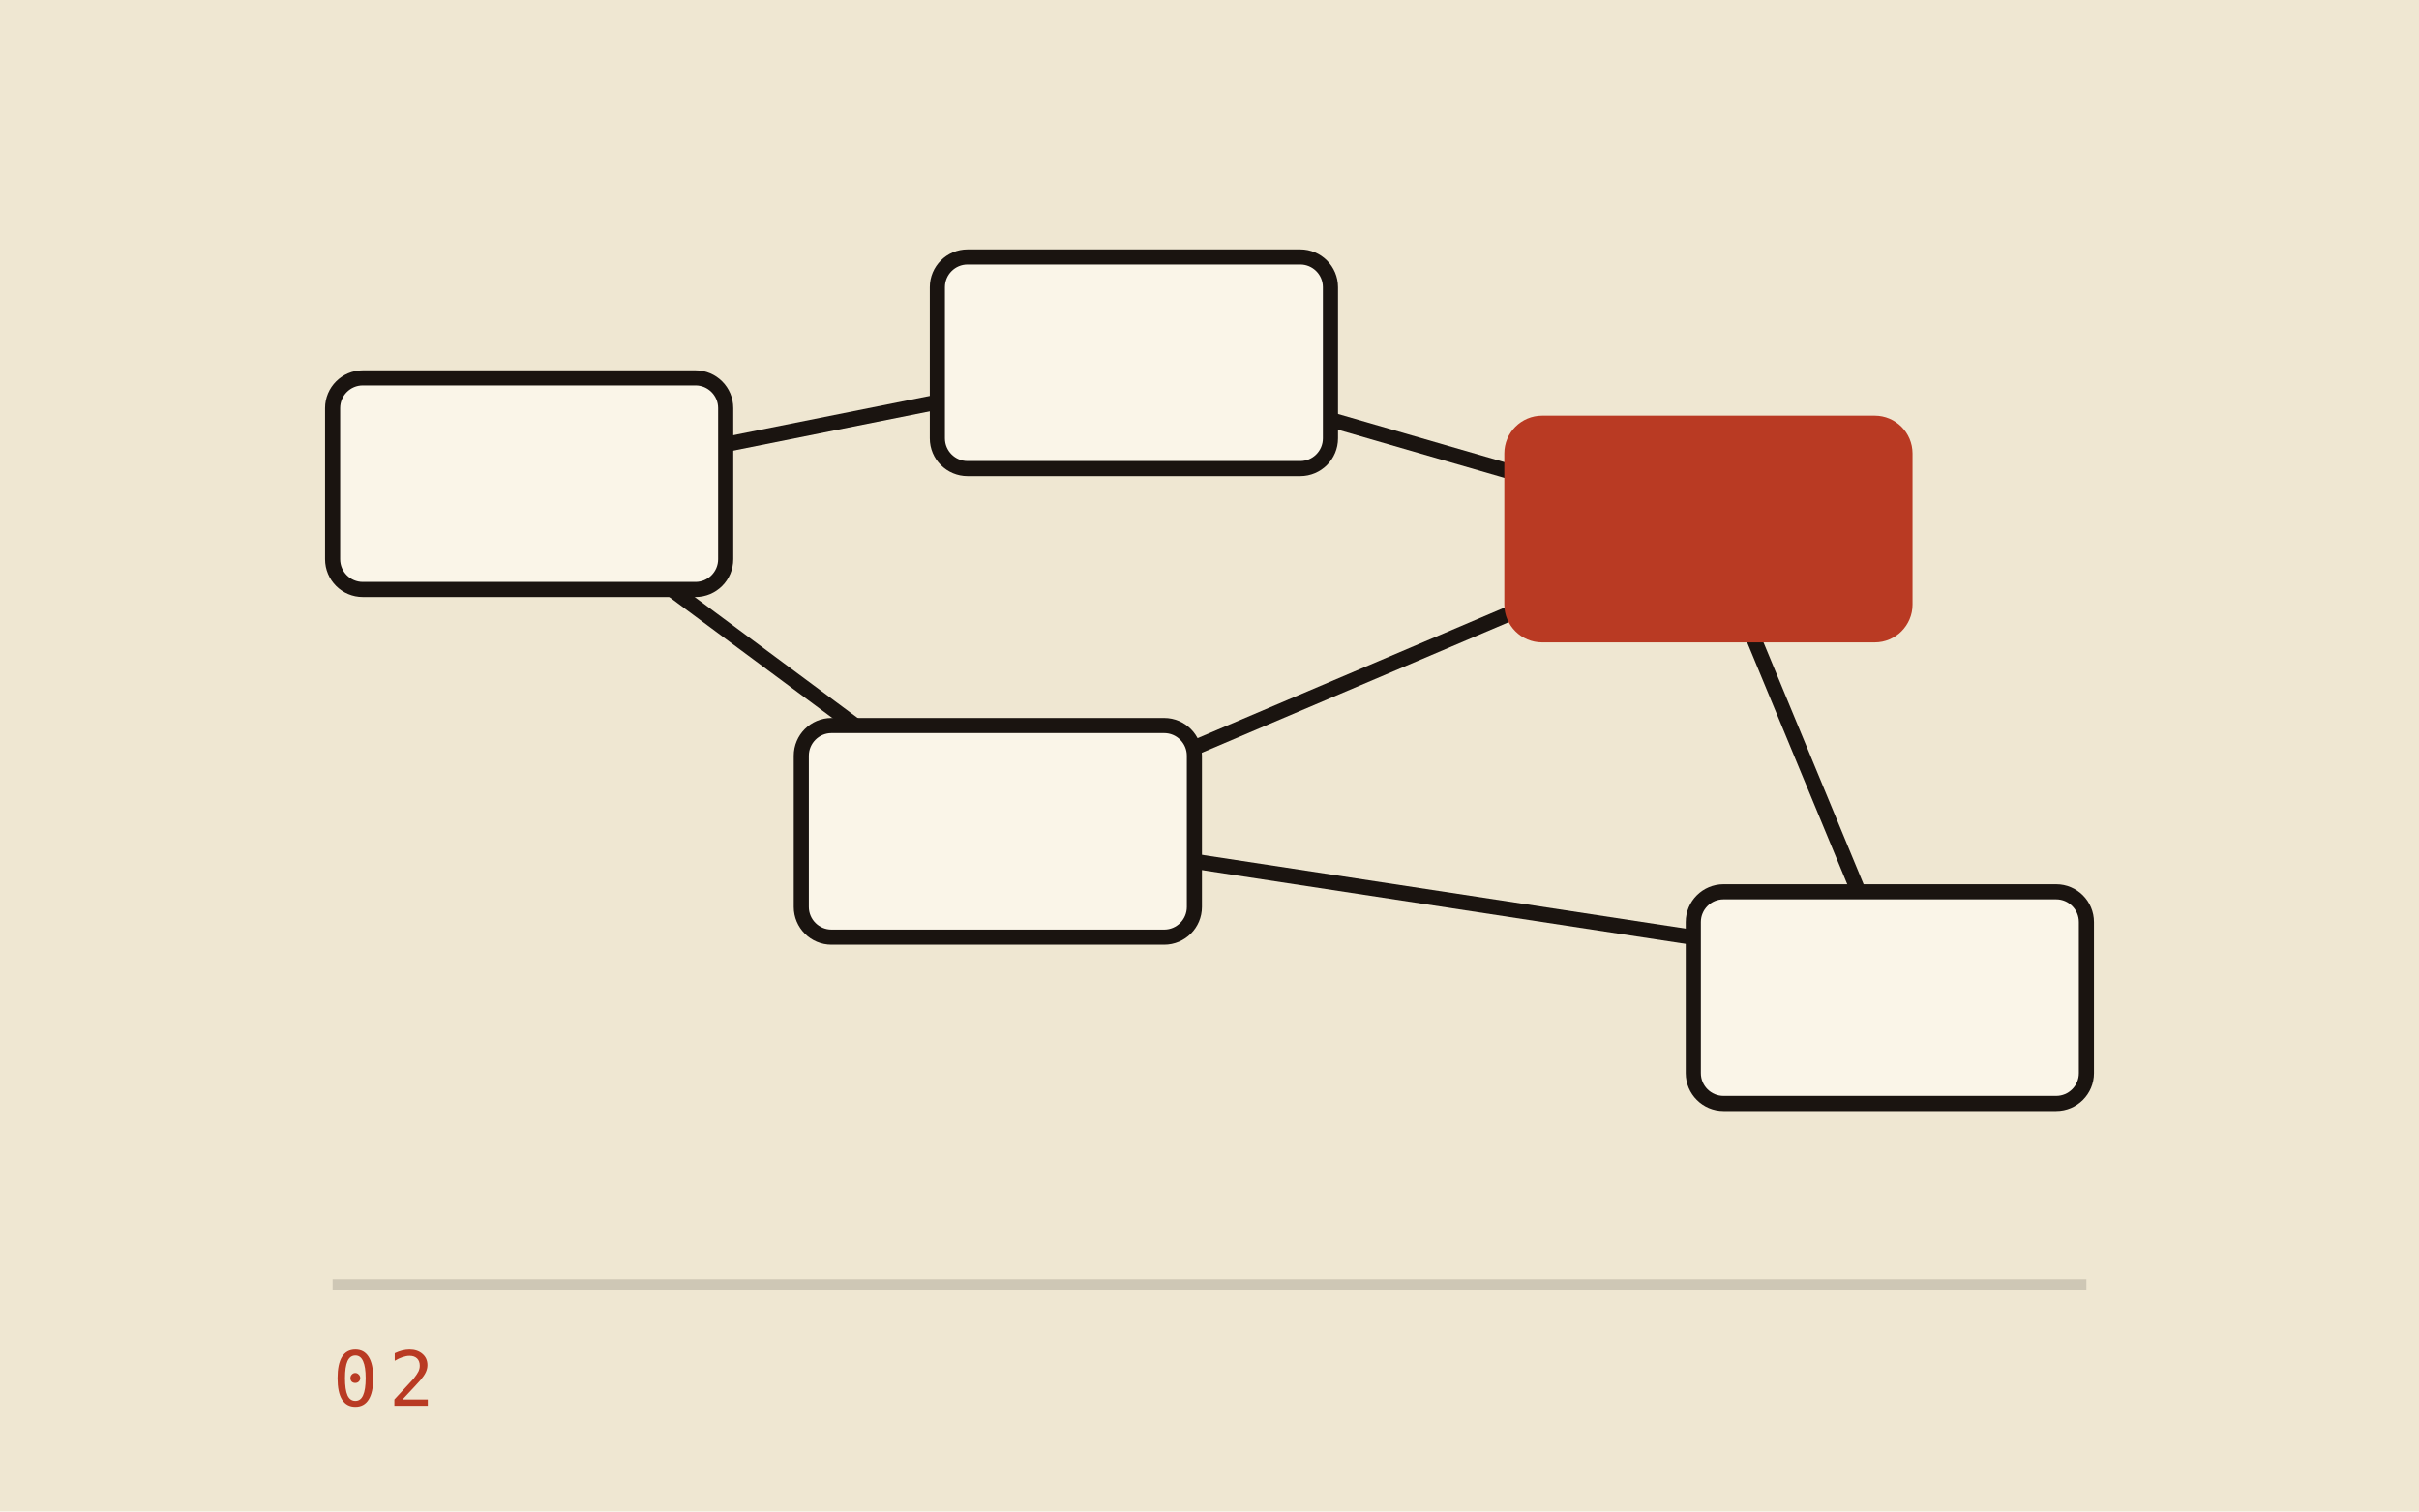
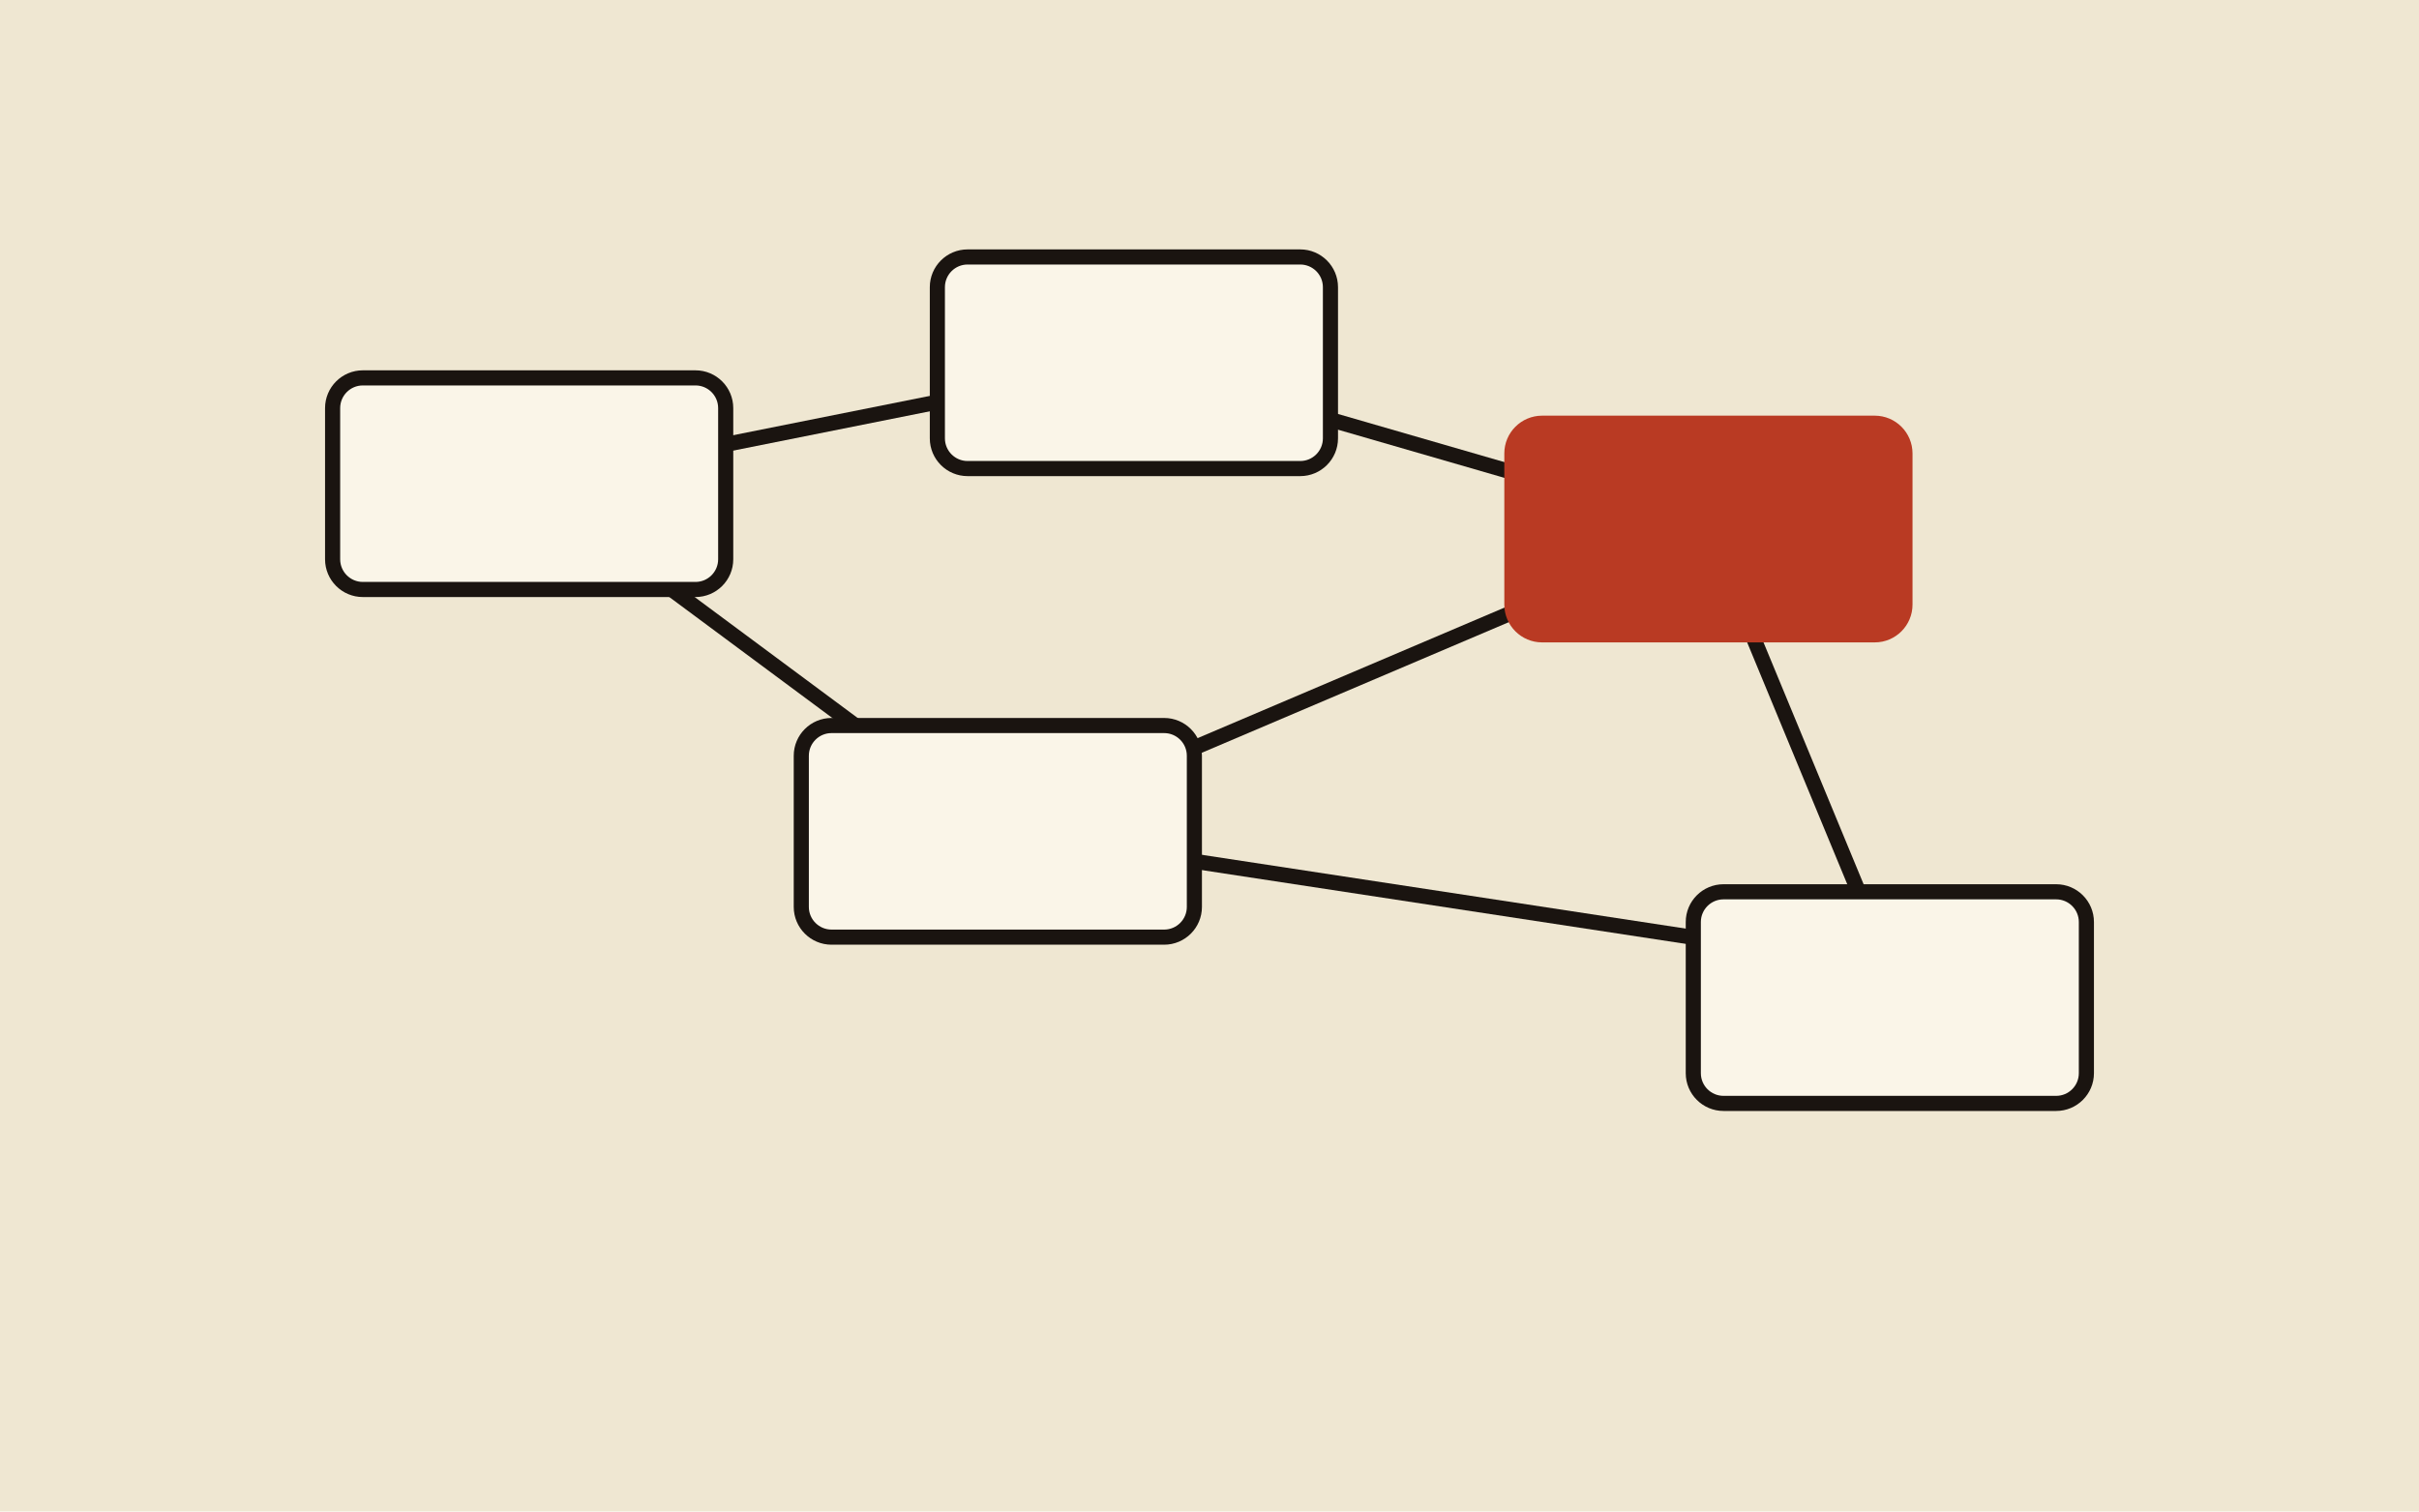
<svg xmlns="http://www.w3.org/2000/svg" viewBox="0 0 320 200" role="img" aria-label="Illustration: a network of connected tool cards with one highlighted">
  <rect width="320" height="200" fill="#EFE7D2" />
  <g fill="none" stroke="#1A1410" stroke-width="2">
    <path d="M70 64 L150 48 M70 64 L132 110 M150 48 L226 70 M132 110 L226 70 M226 70 L250 128 M132 110 L250 128" />
  </g>
  <g>
    <rect x="44" y="50" width="52" height="28" rx="4" fill="#FAF5E8" stroke="#1A1410" stroke-width="2" />
    <rect x="124" y="34" width="52" height="28" rx="4" fill="#FAF5E8" stroke="#1A1410" stroke-width="2" />
    <rect x="106" y="96" width="52" height="28" rx="4" fill="#FAF5E8" stroke="#1A1410" stroke-width="2" />
    <rect x="224" y="118" width="52" height="28" rx="4" fill="#FAF5E8" stroke="#1A1410" stroke-width="2" />
    <rect x="200" y="56" width="52" height="28" rx="4" fill="#B93A23" stroke="#B93A23" stroke-width="2" />
  </g>
-   <line x1="44" y1="170" x2="276" y2="170" stroke="#1A141026" stroke-width="1.5" />
-   <text x="44" y="186" font-family="ui-monospace,monospace" font-size="10" letter-spacing="1.4" fill="#B93A23">02</text>
</svg>
